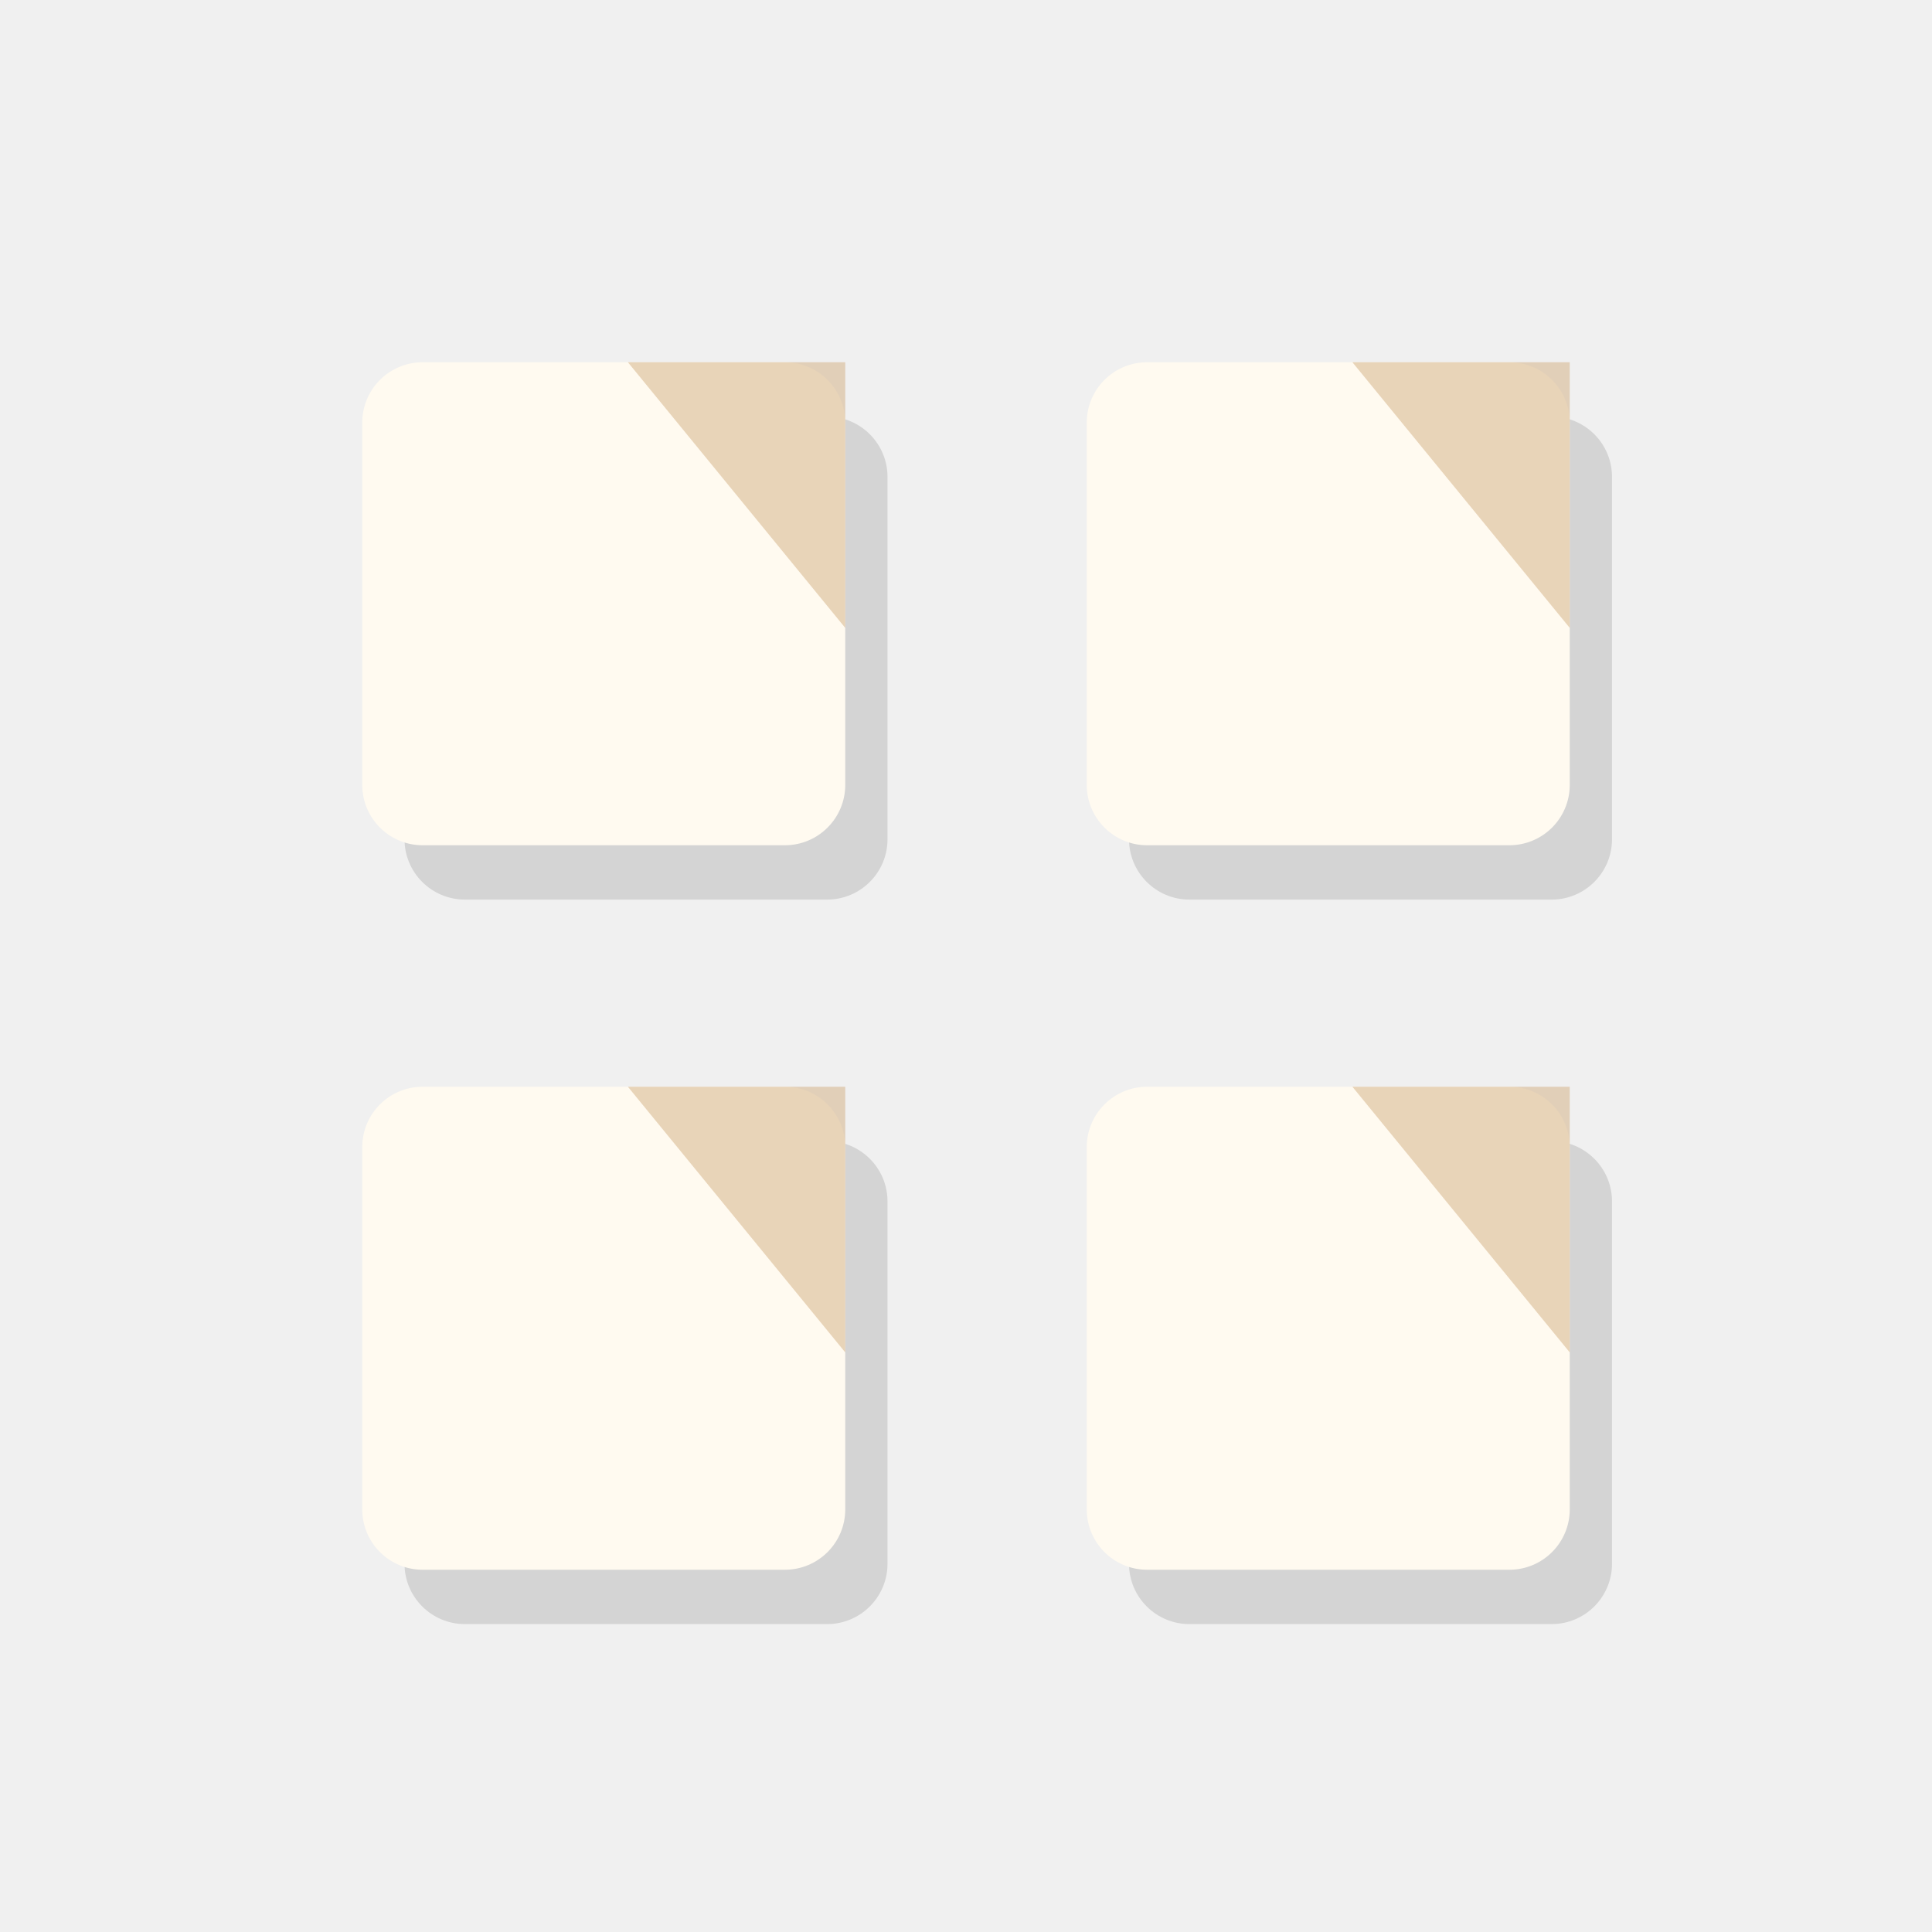
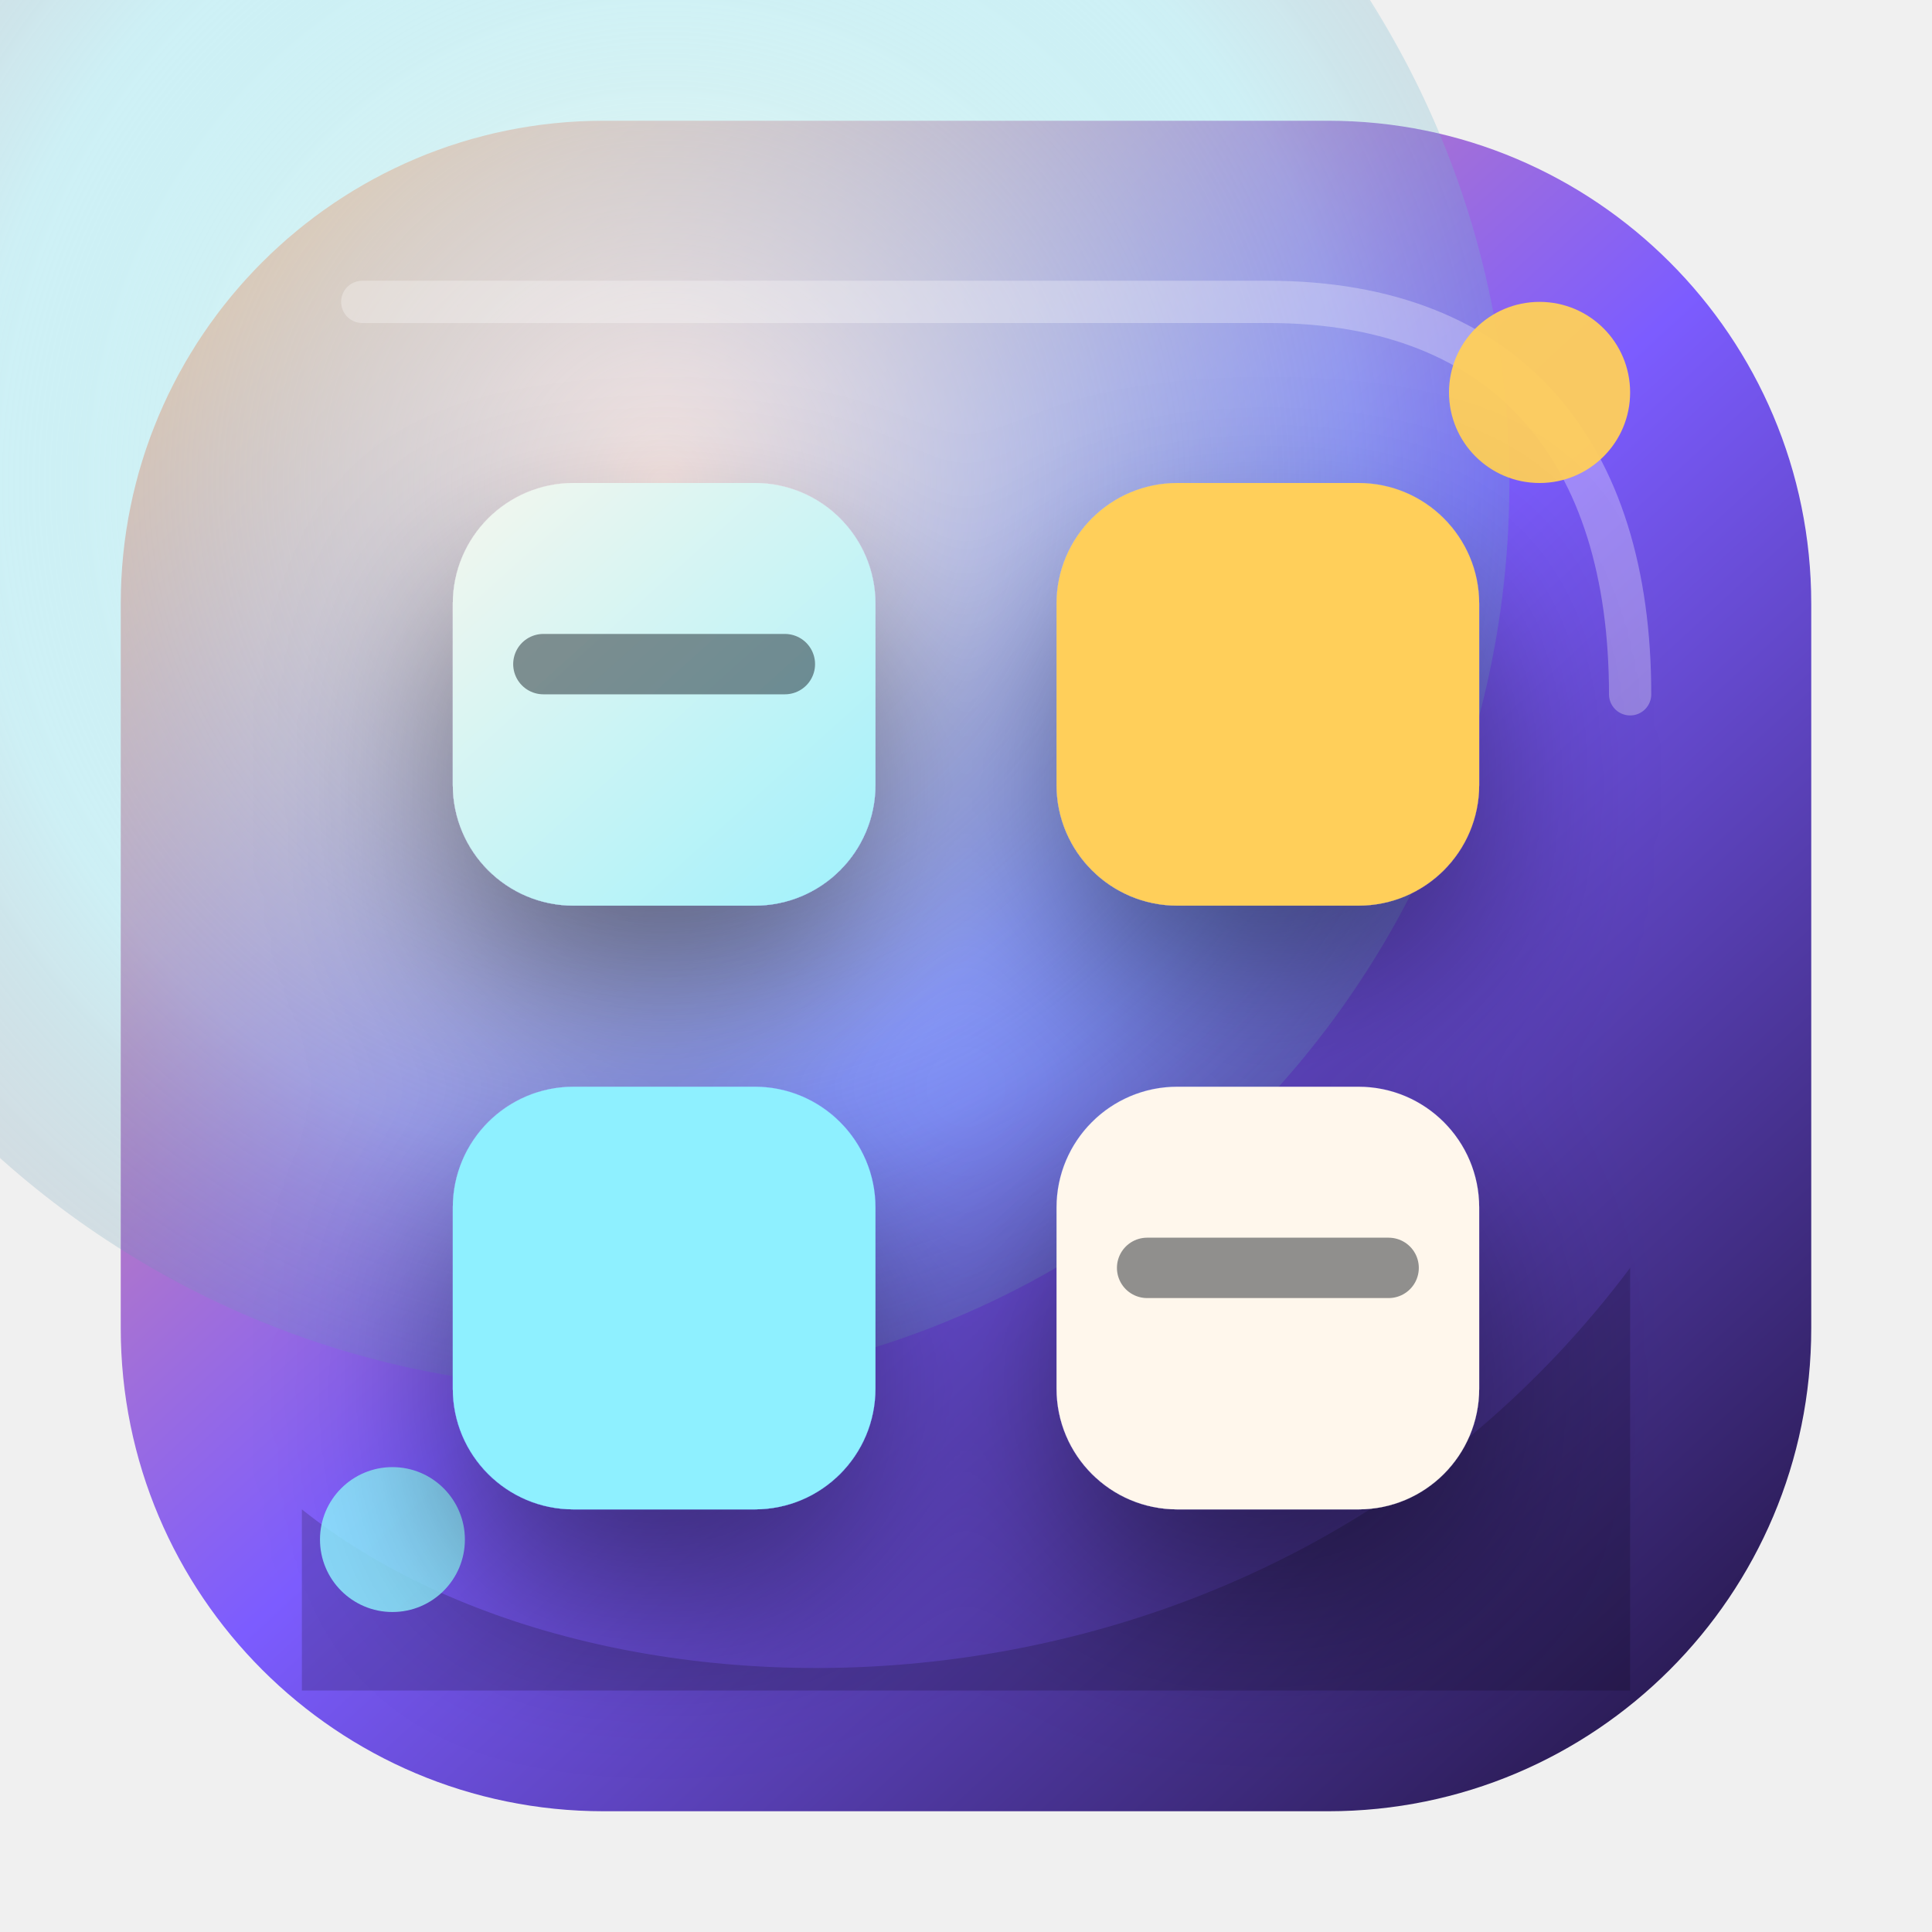
- <svg xmlns="http://www.w3.org/2000/svg" viewBox="0 0 64 64">
-   <rect x="13.4" y="13.8" width="16.0" height="16.0" rx="2" fill="rgba(0,0,0,0.12)" />
-   <rect x="37.4" y="13.8" width="16.0" height="16.0" rx="2" fill="rgba(0,0,0,0.12)" />
-   <rect x="13.4" y="37.8" width="16.0" height="16.0" rx="2" fill="rgba(0,0,0,0.12)" />
-   <rect x="37.4" y="37.8" width="16.0" height="16.0" rx="2" fill="rgba(0,0,0,0.12)" />
-   <rect x="12" y="12" width="16.0" height="16.0" rx="2" fill="#fffaf0" />
-   <polygon points="20.8 12 28.0 12 28.0 20.8" fill="#d6b48a" opacity="0.55" />
-   <rect x="36.0" y="12" width="16.0" height="16.0" rx="2" fill="#fffaf0" />
-   <polygon points="44.8 12 52.0 12 52.0 20.8" fill="#d6b48a" opacity="0.55" />
-   <rect x="12" y="36.0" width="16.0" height="16.0" rx="2" fill="#fffaf0" />
-   <polygon points="20.8 36.0 28.0 36.0 28.0 44.8" fill="#d6b48a" opacity="0.55" />
-   <rect x="36.0" y="36.0" width="16.0" height="16.0" rx="2" fill="#fffaf0" />
-   <polygon points="44.8 36.0 52.0 36.0 52.0 44.8" fill="#d6b48a" opacity="0.55" />
+ <svg xmlns="http://www.w3.org/2000/svg" viewBox="0 0 64 64" width="64" height="64" role="img" aria-label="Fold Dashboard">
+   <defs>
+     <linearGradient id="bg-fold-dashboard" x1="10" y1="8" x2="58" y2="60" gradientUnits="userSpaceOnUse">
+       <stop offset="0" stop-color="#ff9f7a" />
+       <stop offset="0.46" stop-color="#7c5cff" />
+       <stop offset="1" stop-color="#20133f" />
+     </linearGradient>
+     <radialGradient id="glow-fold-dashboard" cx="22" cy="16" r="44" gradientUnits="userSpaceOnUse">
+       <stop offset="0" stop-color="#fff7ec" stop-opacity="0.85" />
+       <stop offset="0.52" stop-color="#8ef0ff" stop-opacity="0.35" />
+       <stop offset="1" stop-color="#20133f" stop-opacity="0" />
+     </radialGradient>
+     <linearGradient id="glyph-fold-dashboard" x1="14" y1="14" x2="50" y2="54" gradientUnits="userSpaceOnUse">
+       <stop offset="0" stop-color="#fff7ec" />
+       <stop offset="0.48" stop-color="#8ef0ff" />
+       <stop offset="1" stop-color="#ffcf5a" />
+     </linearGradient>
+     <filter id="shadow-fold-dashboard" x="-20%" y="-20%" width="140%" height="150%">
+       <feDropShadow dx="0" dy="3" stdDeviation="3" flood-color="#000" flood-opacity="0.45" />
+     </filter>
+   </defs>
+   <rect x="4" y="4" width="56" height="56" rx="16" fill="url(#bg-fold-dashboard)" />
+   <circle cx="20" cy="16" r="30" fill="url(#glow-fold-dashboard)" />
+   <path d="M10 50 C20 58 42 58 54 42 L54 56 L10 56 Z" fill="#000" opacity="0.18" />
+   <path d="M12 10 H42 C50 10 54 15 54 23" fill="none" stroke="#fff" stroke-opacity="0.30" stroke-width="1.4" stroke-linecap="round" />
+   <circle cx="51" cy="13" r="3" fill="#ffcf5a" opacity="0.95" />
+   <circle cx="13" cy="51" r="2.4" fill="#8ef0ff" opacity="0.85" />
+   <g filter="url(#shadow-fold-dashboard)">
+     <rect x="15" y="16" width="14" height="14" rx="4" fill="url(#glyph-fold-dashboard)" />
+     <rect x="35" y="16" width="14" height="14" rx="4" fill="#ffcf5a" />
+     <rect x="15" y="36" width="14" height="14" rx="4" fill="#8ef0ff" />
+     <rect x="35" y="36" width="14" height="14" rx="4" fill="#fff7ec" />
+     <path d="M18 22h8M38 42h8" stroke="#09101a" stroke-opacity=".45" stroke-width="2" stroke-linecap="round" />
+   </g>
</svg>
